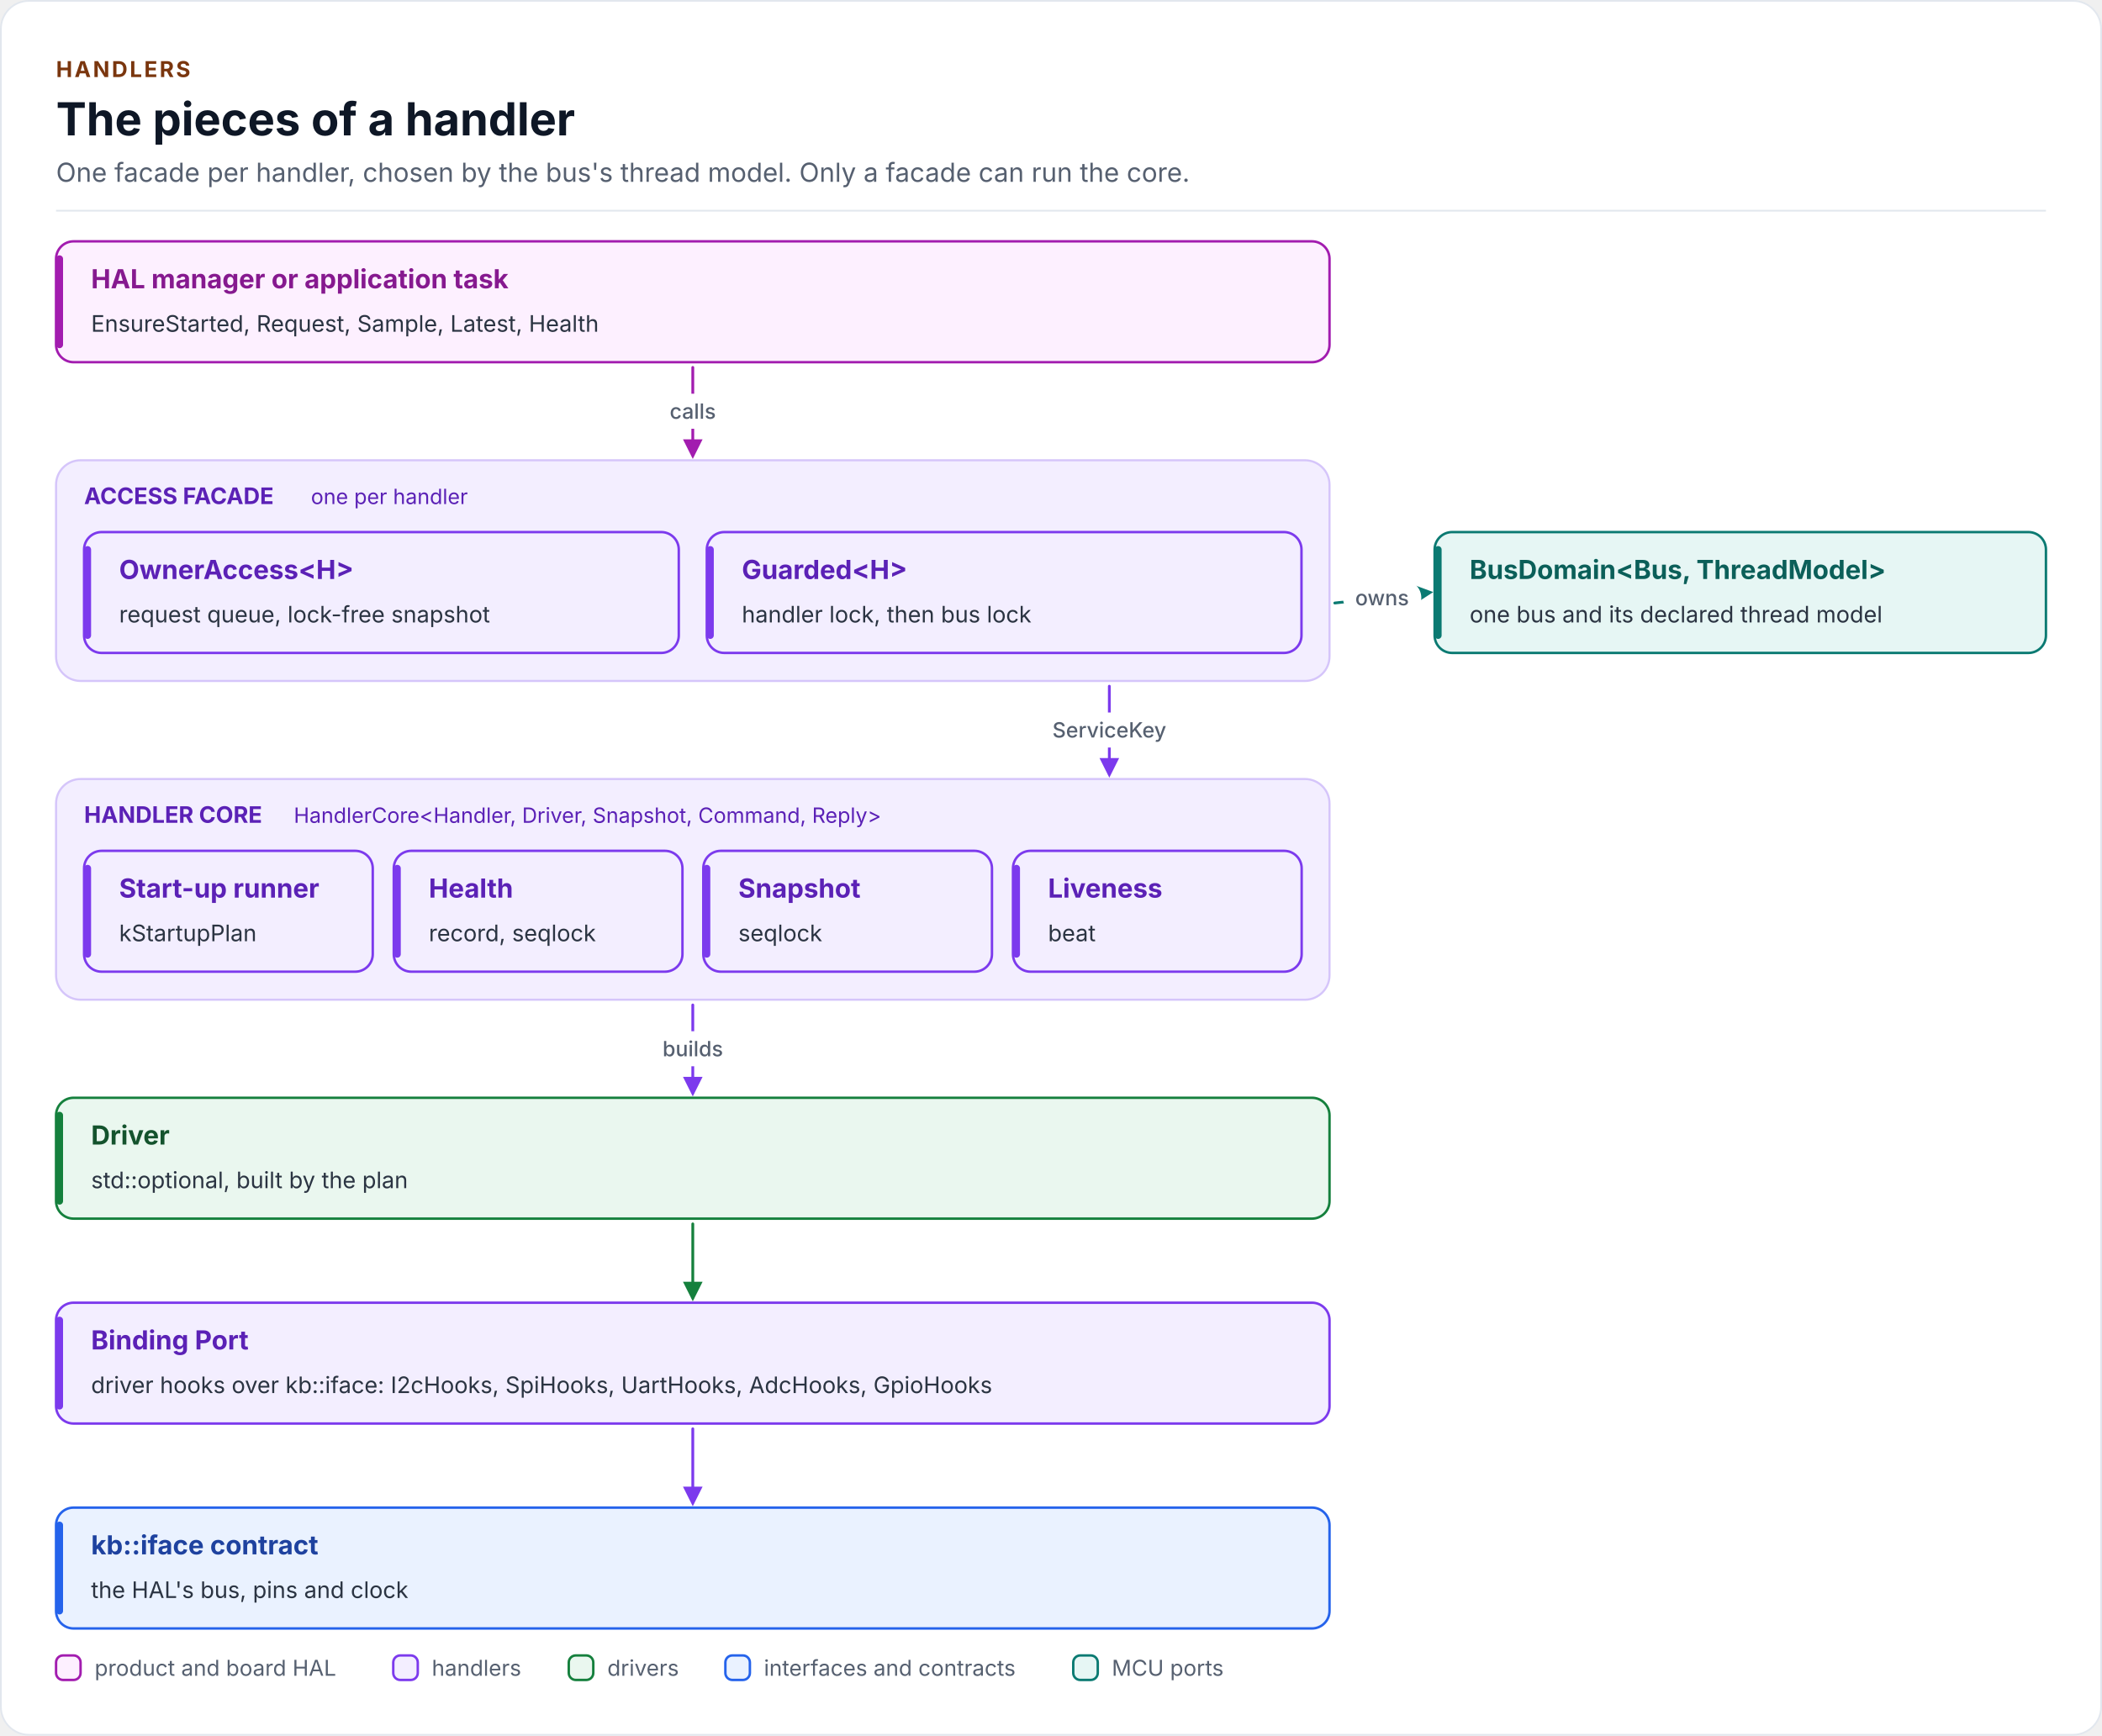
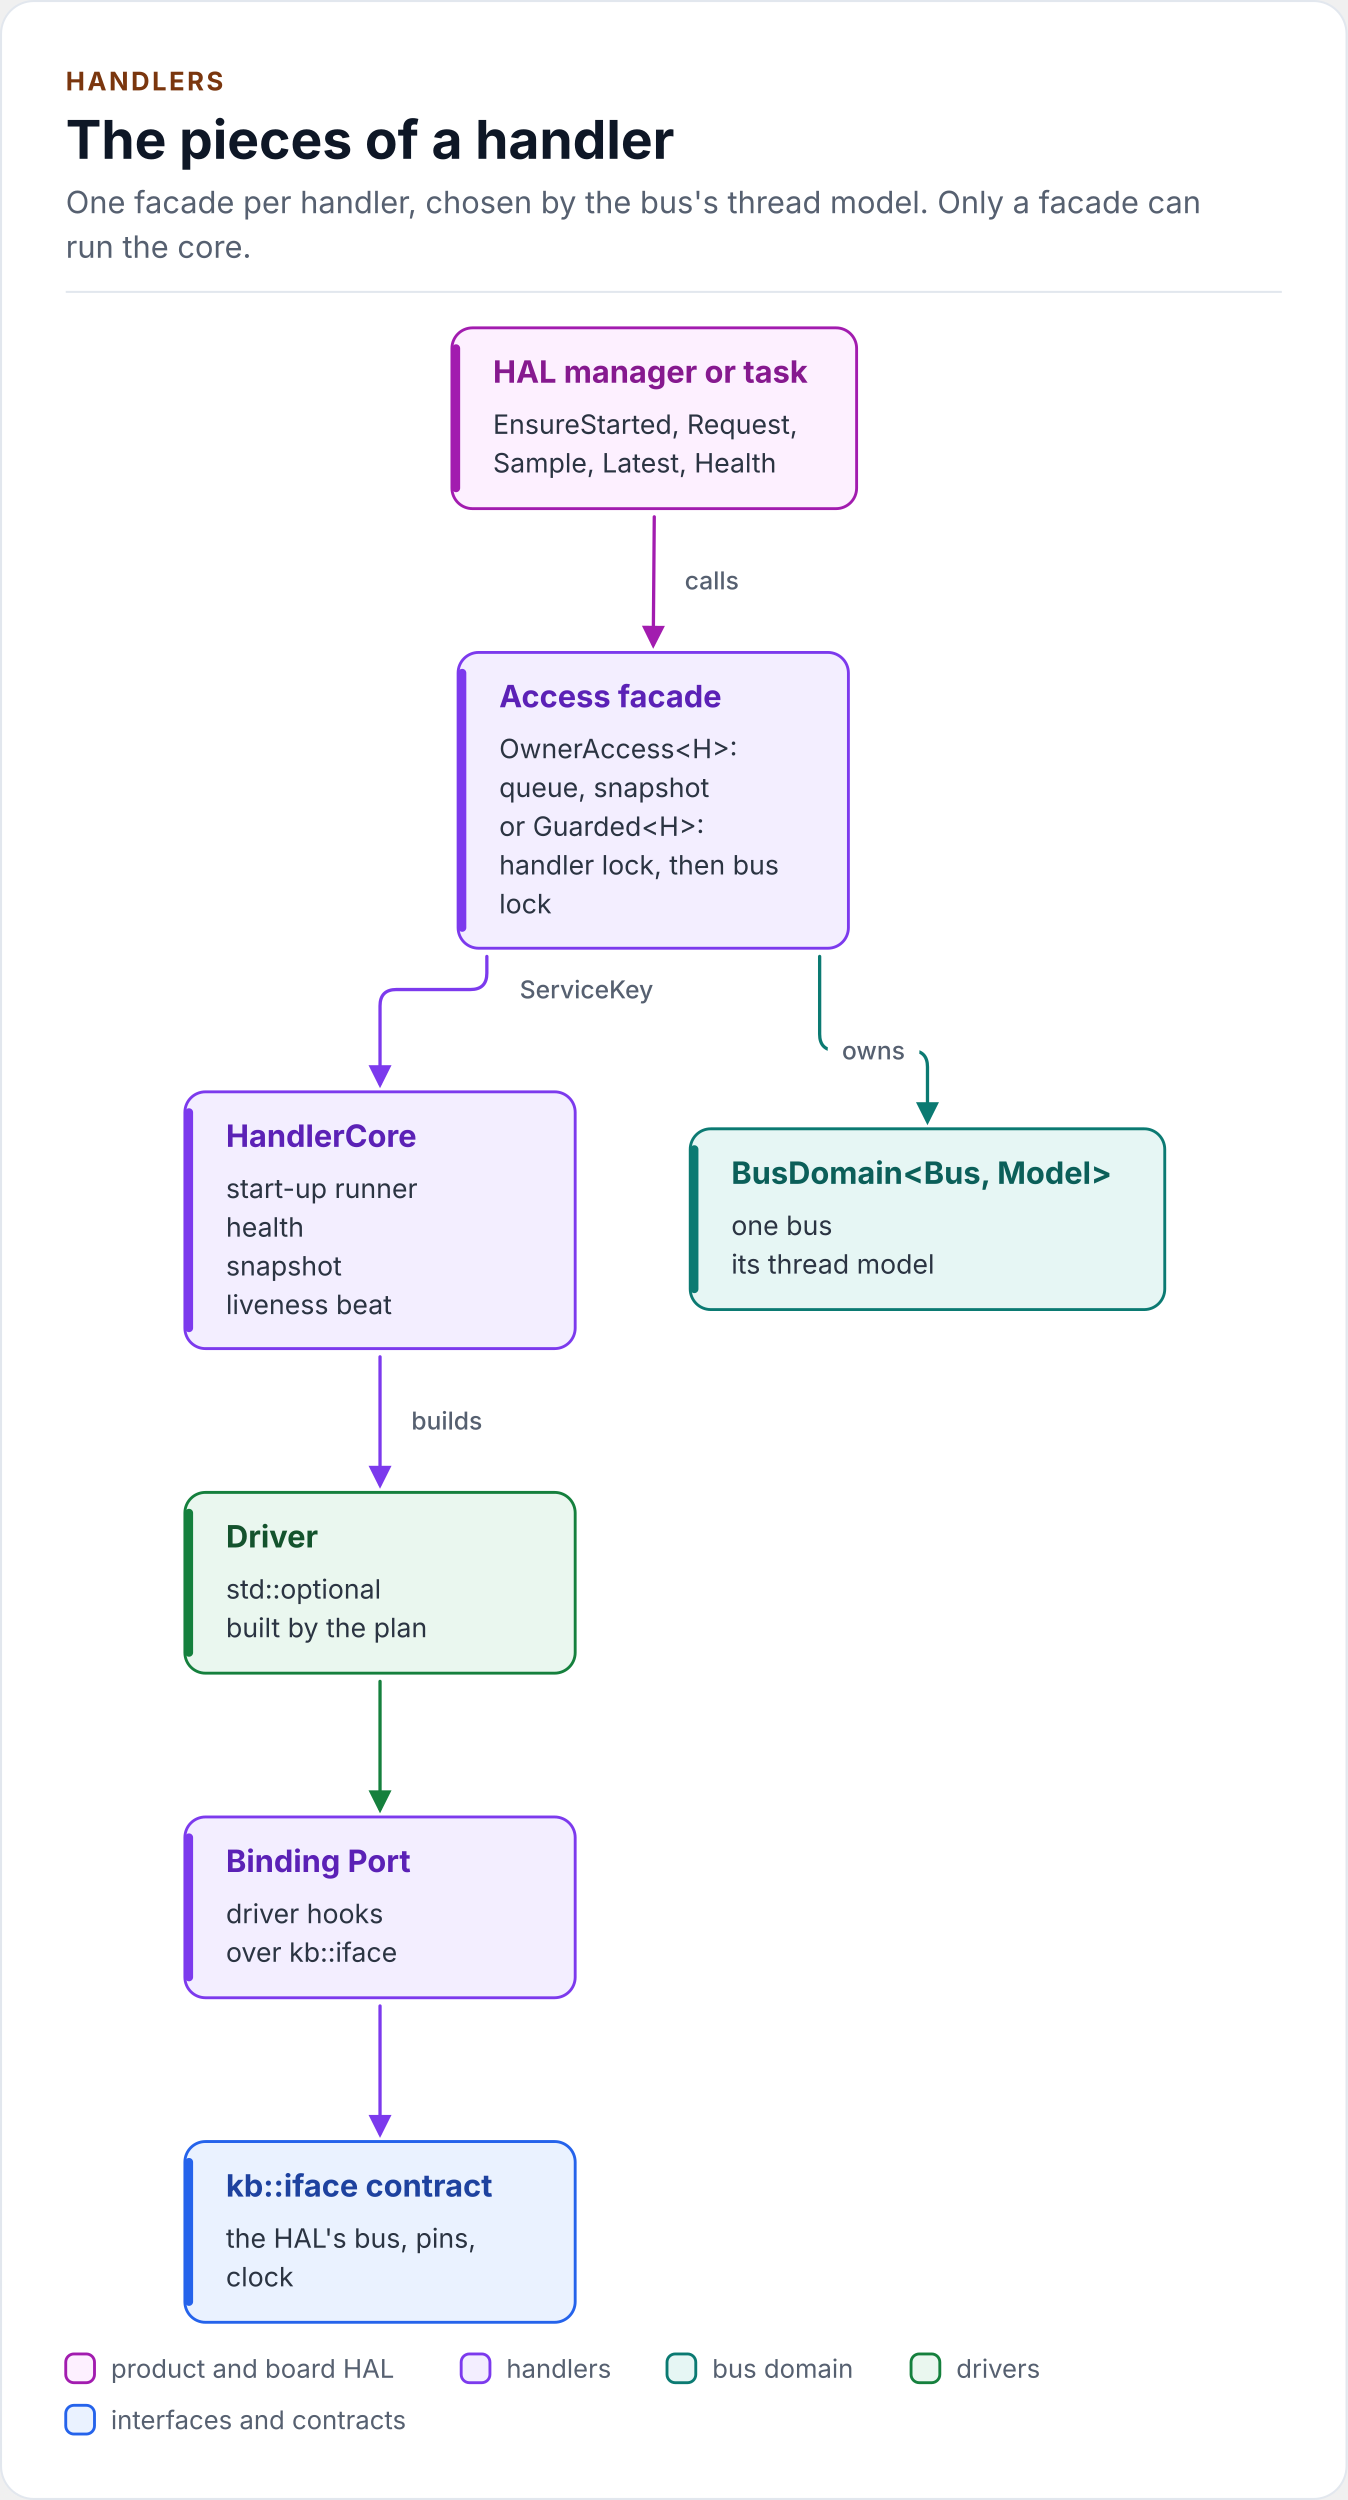
- <svg xmlns="http://www.w3.org/2000/svg" width="1200" height="991" viewBox="0 0 1200 991" role="img" aria-labelledby="handler-pieces-title handler-pieces-desc" font-family="Inter, 'Segoe UI', Roboto, 'Helvetica Neue', Arial, sans-serif">
+ <svg xmlns="http://www.w3.org/2000/svg" width="656" height="1217" viewBox="0 0 656 1217" role="img" aria-labelledby="handler-pieces-title handler-pieces-desc" font-family="Inter, 'Segoe UI', Roboto, 'Helvetica Neue', Arial, sans-serif">
  <defs>
-     <marker id="fk-arrow-green-strong" viewBox="0 0 10 10" refX="8" refY="5" markerWidth="7" markerHeight="7" orient="auto-start-reverse">
+     <marker id="handler-pieces-arrow-green-strong" viewBox="0 0 10 10" refX="8" refY="5" markerWidth="7" markerHeight="7" orient="auto-start-reverse">
      <path d="M0 0L10 5L0 10z" fill="#15803D" />
    </marker>
-     <marker id="fk-arrow-magenta-strong" viewBox="0 0 10 10" refX="8" refY="5" markerWidth="7" markerHeight="7" orient="auto-start-reverse">
+     <marker id="handler-pieces-arrow-magenta-strong" viewBox="0 0 10 10" refX="8" refY="5" markerWidth="7" markerHeight="7" orient="auto-start-reverse">
      <path d="M0 0L10 5L0 10z" fill="#A21CAF" />
    </marker>
-     <marker id="fk-arrow-teal-strong" viewBox="0 0 10 10" refX="8" refY="5" markerWidth="7" markerHeight="7" orient="auto-start-reverse">
+     <marker id="handler-pieces-arrow-teal-strong" viewBox="0 0 10 10" refX="8" refY="5" markerWidth="7" markerHeight="7" orient="auto-start-reverse">
      <path d="M0 0L10 5L0 10z" fill="#0B7A72" />
    </marker>
-     <marker id="fk-arrow-violet-strong" viewBox="0 0 10 10" refX="8" refY="5" markerWidth="7" markerHeight="7" orient="auto-start-reverse">
+     <marker id="handler-pieces-arrow-violet-strong" viewBox="0 0 10 10" refX="8" refY="5" markerWidth="7" markerHeight="7" orient="auto-start-reverse">
      <path d="M0 0L10 5L0 10z" fill="#7C3AED" />
    </marker>
  </defs>
-   <rect x="0.5" y="0.5" width="1199" height="990" rx="16" fill="#FFFFFF" stroke="#E2E7EE" />
+   <rect x="0.5" y="0.5" width="655" height="1216" rx="16" fill="#FFFFFF" stroke="#E2E7EE" />
  <text x="32" y="44" font-size="12.5" font-weight="700" letter-spacing="1.2" fill="#7A360E">HANDLERS</text>
  <text x="32" y="77.3" font-size="26" font-weight="700" fill="#0E1726">The pieces of a handler</text>
-   <text x="32" y="103.8" font-size="15" fill="#566070">One facade per handler, chosen by the bus's thread model. Only a facade can run the core.</text>
-   <rect x="32" y="119.8" width="1136" height="1" fill="#E2E7EE" />
-   <rect x="32" y="262.8" width="727" height="126" rx="14" fill="#F3EEFF" stroke="#D5C5FA" stroke-width="1.2" />
-   <rect x="32" y="444.8" width="727" height="126" rx="14" fill="#F3EEFF" stroke="#D5C5FA" stroke-width="1.2" />
-   <path d="M395.5 209.8 L395.5 259.8" fill="none" stroke="#A21CAF" stroke-width="1.6" stroke-linecap="round" stroke-linejoin="round" marker-end="url(#fk-arrow-magenta-strong)" />
-   <path d="M633.3 391.8 L633.3 441.8" fill="none" stroke="#7C3AED" stroke-width="1.6" stroke-linecap="round" stroke-linejoin="round" marker-end="url(#fk-arrow-violet-strong)" />
-   <path d="M395.5 573.8 L395.5 623.8" fill="none" stroke="#7C3AED" stroke-width="1.6" stroke-linecap="round" stroke-linejoin="round" marker-end="url(#fk-arrow-violet-strong)" />
-   <path d="M395.5 698.8 L395.5 740.8" fill="none" stroke="#15803D" stroke-width="1.6" stroke-linecap="round" stroke-linejoin="round" marker-end="url(#fk-arrow-green-strong)" />
-   <path d="M395.5 815.8 L395.5 857.8" fill="none" stroke="#7C3AED" stroke-width="1.6" stroke-linecap="round" stroke-linejoin="round" marker-end="url(#fk-arrow-violet-strong)" />
-   <path d="M762 344.3 L816 338.3" fill="none" stroke="#0B7A72" stroke-width="1.6" stroke-linecap="round" stroke-linejoin="round" marker-end="url(#fk-arrow-teal-strong)" />
-   <rect x="32" y="137.8" width="727" height="69" rx="10" fill="#FDF0FF" stroke="#A21CAF" stroke-width="1.4" />
-   <rect x="32" y="145.8" width="4" height="53" rx="2" fill="#A21CAF" />
-   <rect x="48" y="303.8" width="339.5" height="69" rx="10" fill="#F3EEFF" stroke="#7C3AED" stroke-width="1.4" />
-   <rect x="48" y="311.8" width="4" height="53" rx="2" fill="#7C3AED" />
-   <rect x="403.5" y="303.8" width="339.5" height="69" rx="10" fill="#F3EEFF" stroke="#7C3AED" stroke-width="1.4" />
-   <rect x="403.5" y="311.8" width="4" height="53" rx="2" fill="#7C3AED" />
-   <rect x="48" y="485.8" width="164.8" height="69" rx="10" fill="#F3EEFF" stroke="#7C3AED" stroke-width="1.4" />
-   <rect x="48" y="493.8" width="4" height="53" rx="2" fill="#7C3AED" />
-   <rect x="224.8" y="485.8" width="164.8" height="69" rx="10" fill="#F3EEFF" stroke="#7C3AED" stroke-width="1.4" />
-   <rect x="224.8" y="493.8" width="4" height="53" rx="2" fill="#7C3AED" />
-   <rect x="401.5" y="485.8" width="164.8" height="69" rx="10" fill="#F3EEFF" stroke="#7C3AED" stroke-width="1.4" />
-   <rect x="401.5" y="493.8" width="4" height="53" rx="2" fill="#7C3AED" />
-   <rect x="578.3" y="485.8" width="164.8" height="69" rx="10" fill="#F3EEFF" stroke="#7C3AED" stroke-width="1.4" />
-   <rect x="578.3" y="493.8" width="4" height="53" rx="2" fill="#7C3AED" />
-   <rect x="32" y="626.8" width="727" height="69" rx="10" fill="#EAF7EF" stroke="#15803D" stroke-width="1.4" />
-   <rect x="32" y="634.8" width="4" height="53" rx="2" fill="#15803D" />
-   <rect x="32" y="743.8" width="727" height="69" rx="10" fill="#F3EEFF" stroke="#7C3AED" stroke-width="1.4" />
-   <rect x="32" y="751.8" width="4" height="53" rx="2" fill="#7C3AED" />
-   <rect x="32" y="860.8" width="727" height="69" rx="10" fill="#EAF2FF" stroke="#2563EB" stroke-width="1.4" />
-   <rect x="32" y="868.8" width="4" height="53" rx="2" fill="#2563EB" />
-   <rect x="819" y="303.8" width="349" height="69" rx="10" fill="#E6F6F4" stroke="#0B7A72" stroke-width="1.4" />
-   <rect x="819" y="311.8" width="4" height="53" rx="2" fill="#0B7A72" />
-   <text x="52" y="164.6" font-size="15" font-weight="700" fill="#86198F">HAL manager or application task</text>
-   <text x="52" y="189.4" font-size="13" fill="#2B3442">EnsureStarted, Request, Sample, Latest, Health</text>
-   <text x="68" y="330.6" font-size="15" font-weight="700" fill="#5B21B6">OwnerAccess&lt;H&gt;</text>
-   <text x="68" y="355.4" font-size="13" fill="#2B3442">request queue, lock-free snapshot</text>
-   <text x="423.5" y="330.6" font-size="15" font-weight="700" fill="#5B21B6">Guarded&lt;H&gt;</text>
-   <text x="423.5" y="355.4" font-size="13" fill="#2B3442">handler lock, then bus lock</text>
-   <text x="48" y="287.8" font-size="13" font-weight="700" fill="#5B21B6">ACCESS FACADE</text>
-   <text x="177.5" y="287.8" font-size="12" fill="#5B21B6">one per handler</text>
-   <rect x="375.6" y="224.8" width="39.8" height="20" rx="10" fill="#FFFFFF" />
-   <text x="395.5" y="239.1" font-size="12" font-weight="500" text-anchor="middle" fill="#566070">calls</text>
-   <text x="68" y="512.5" font-size="15" font-weight="700" fill="#5B21B6">Start-up runner</text>
-   <text x="68" y="537.4" font-size="13" fill="#2B3442">kStartupPlan</text>
-   <text x="244.8" y="512.5" font-size="15" font-weight="700" fill="#5B21B6">Health</text>
-   <text x="244.8" y="537.4" font-size="13" fill="#2B3442">record, seqlock</text>
-   <text x="421.5" y="512.5" font-size="15" font-weight="700" fill="#5B21B6">Snapshot</text>
-   <text x="421.5" y="537.4" font-size="13" fill="#2B3442">seqlock</text>
-   <text x="598.3" y="512.5" font-size="15" font-weight="700" fill="#5B21B6">Liveness</text>
-   <text x="598.3" y="537.4" font-size="13" fill="#2B3442">beat</text>
-   <text x="48" y="469.8" font-size="13" font-weight="700" fill="#5B21B6">HANDLER CORE</text>
-   <text x="167.7" y="469.8" font-size="12" fill="#5B21B6">HandlerCore&lt;Handler, Driver, Snapshot, Command, Reply&gt;</text>
-   <rect x="592.5" y="406.8" width="81.5" height="20" rx="10" fill="#FFFFFF" />
-   <text x="633.3" y="421.1" font-size="12" font-weight="500" text-anchor="middle" fill="#566070">ServiceKey</text>
-   <text x="52" y="653.5" font-size="15" font-weight="700" fill="#14532D">Driver</text>
-   <text x="52" y="678.4" font-size="13" fill="#2B3442">std::optional, built by the plan</text>
-   <rect x="371.2" y="588.8" width="48.6" height="20" rx="10" fill="#FFFFFF" />
-   <text x="395.5" y="603.1" font-size="12" font-weight="500" text-anchor="middle" fill="#566070">builds</text>
-   <text x="52" y="770.5" font-size="15" font-weight="700" fill="#5B21B6">Binding Port</text>
-   <text x="52" y="795.4" font-size="13" fill="#2B3442">driver hooks over kb::iface: I2cHooks, SpiHooks, UartHooks, AdcHooks, GpioHooks</text>
-   <text x="52" y="887.5" font-size="15" font-weight="700" fill="#1E429F">kb::iface contract</text>
-   <text x="52" y="912.4" font-size="13" fill="#2B3442">the HAL's bus, pins and clock</text>
-   <text x="839" y="330.6" font-size="15" font-weight="700" fill="#0B5F59">BusDomain&lt;Bus, ThreadModel&gt;</text>
-   <text x="839" y="355.4" font-size="13" fill="#2B3442">one bus and its declared thread model</text>
-   <rect x="766.7" y="331.3" width="44.7" height="20" rx="10" fill="#FFFFFF" />
-   <text x="789" y="345.6" font-size="12" font-weight="500" text-anchor="middle" fill="#566070">owns</text>
-   <rect x="32" y="945.2" width="14" height="14" rx="4" fill="#FDF0FF" stroke="#A21CAF" stroke-width="1.4" />
-   <text x="54" y="956.8" font-size="12.5" fill="#566070">product and board HAL</text>
-   <rect x="224.5" y="945.2" width="14" height="14" rx="4" fill="#F3EEFF" stroke="#7C3AED" stroke-width="1.4" />
-   <text x="246.5" y="956.8" font-size="12.5" fill="#566070">handlers</text>
-   <rect x="324.7" y="945.2" width="14" height="14" rx="4" fill="#EAF7EF" stroke="#15803D" stroke-width="1.4" />
-   <text x="346.7" y="956.8" font-size="12.5" fill="#566070">drivers</text>
-   <rect x="414.1" y="945.2" width="14" height="14" rx="4" fill="#EAF2FF" stroke="#2563EB" stroke-width="1.4" />
-   <text x="436.1" y="956.8" font-size="12.5" fill="#566070">interfaces and contracts</text>
-   <rect x="612.7" y="945.2" width="14" height="14" rx="4" fill="#E6F6F4" stroke="#0B7A72" stroke-width="1.4" />
-   <text x="634.7" y="956.8" font-size="12.5" fill="#566070">MCU ports</text>
+   <text x="32" y="103.8" font-size="15" fill="#566070">One facade per handler, chosen by the bus's thread model. Only a facade can</text>
+   <text x="32" y="125.5" font-size="15" fill="#566070">run the core.</text>
+   <rect x="32" y="141.6" width="592" height="1" fill="#E2E7EE" />
+   <path d="M318.5 251.6 L318 313.6" fill="none" stroke="#A21CAF" stroke-width="1.6" stroke-linecap="round" stroke-linejoin="round" marker-end="url(#handler-pieces-arrow-magenta-strong)" />
+   <path d="M237 465.6 L237 473.7 Q237 481.7 229 481.7 L193 481.7 Q185 481.7 185 489.7 L185 527.5" fill="none" stroke="#7C3AED" stroke-width="1.6" stroke-linecap="round" stroke-linejoin="round" marker-end="url(#handler-pieces-arrow-violet-strong)" />
+   <path d="M399 465.6 L399 503.4 Q399 511.4 407 511.4 L443.5 511.4 Q451.5 511.4 451.5 519.4 L451.5 545.5" fill="none" stroke="#0B7A72" stroke-width="1.6" stroke-linecap="round" stroke-linejoin="round" marker-end="url(#handler-pieces-arrow-teal-strong)" />
+   <path d="M185 660.5 L185 722.5" fill="none" stroke="#7C3AED" stroke-width="1.6" stroke-linecap="round" stroke-linejoin="round" marker-end="url(#handler-pieces-arrow-violet-strong)" />
+   <path d="M185 818.5 L185 880.5" fill="none" stroke="#15803D" stroke-width="1.6" stroke-linecap="round" stroke-linejoin="round" marker-end="url(#handler-pieces-arrow-green-strong)" />
+   <path d="M185 976.5 L185 1038.5" fill="none" stroke="#7C3AED" stroke-width="1.6" stroke-linecap="round" stroke-linejoin="round" marker-end="url(#handler-pieces-arrow-violet-strong)" />
+   <rect x="220" y="159.6" width="197" height="88" rx="10" fill="#FDF0FF" stroke="#A21CAF" stroke-width="1.4" />
+   <rect x="220" y="167.6" width="4" height="72" rx="2" fill="#A21CAF" />
+   <rect x="223" y="317.6" width="190" height="144" rx="10" fill="#F3EEFF" stroke="#7C3AED" stroke-width="1.4" />
+   <rect x="223" y="325.6" width="4" height="128" rx="2" fill="#7C3AED" />
+   <rect x="90" y="531.5" width="190" height="125" rx="10" fill="#F3EEFF" stroke="#7C3AED" stroke-width="1.4" />
+   <rect x="90" y="539.5" width="4" height="109" rx="2" fill="#7C3AED" />
+   <rect x="336" y="549.5" width="231" height="88" rx="10" fill="#E6F6F4" stroke="#0B7A72" stroke-width="1.4" />
+   <rect x="336" y="557.5" width="4" height="72" rx="2" fill="#0B7A72" />
+   <rect x="90" y="726.5" width="190" height="88" rx="10" fill="#EAF7EF" stroke="#15803D" stroke-width="1.4" />
+   <rect x="90" y="734.5" width="4" height="72" rx="2" fill="#15803D" />
+   <rect x="90" y="884.5" width="190" height="88" rx="10" fill="#F3EEFF" stroke="#7C3AED" stroke-width="1.4" />
+   <rect x="90" y="892.5" width="4" height="72" rx="2" fill="#7C3AED" />
+   <rect x="90" y="1042.5" width="190" height="88" rx="10" fill="#EAF2FF" stroke="#2563EB" stroke-width="1.4" />
+   <rect x="90" y="1050.5" width="4" height="72" rx="2" fill="#2563EB" />
+   <text x="240" y="186.3" font-size="15" font-weight="700" fill="#86198F">HAL manager or task</text>
+   <text x="240" y="211.2" font-size="13" fill="#2B3442">EnsureStarted, Request,</text>
+   <text x="240" y="230" font-size="13" fill="#2B3442">Sample, Latest, Health</text>
+   <text x="243" y="344.3" font-size="15" font-weight="700" fill="#5B21B6">Access facade</text>
+   <text x="243" y="369.1" font-size="13" fill="#2B3442">OwnerAccess&lt;H&gt;:</text>
+   <text x="243" y="388" font-size="13" fill="#2B3442">queue, snapshot</text>
+   <text x="243" y="406.9" font-size="13" fill="#2B3442">or Guarded&lt;H&gt;:</text>
+   <text x="243" y="425.7" font-size="13" fill="#2B3442">handler lock, then bus</text>
+   <text x="243" y="444.6" font-size="13" fill="#2B3442">lock</text>
+   <text x="110" y="558.3" font-size="15" font-weight="700" fill="#5B21B6">HandlerCore</text>
+   <text x="110" y="583.2" font-size="13" fill="#2B3442">start-up runner</text>
+   <text x="110" y="602" font-size="13" fill="#2B3442">health</text>
+   <text x="110" y="620.9" font-size="13" fill="#2B3442">snapshot</text>
+   <text x="110" y="639.7" font-size="13" fill="#2B3442">liveness beat</text>
+   <text x="356" y="576.3" font-size="15" font-weight="700" fill="#0B5F59">BusDomain&lt;Bus, Model&gt;</text>
+   <text x="356" y="601.2" font-size="13" fill="#2B3442">one bus</text>
+   <text x="356" y="620" font-size="13" fill="#2B3442">its thread model</text>
+   <text x="110" y="753.3" font-size="15" font-weight="700" fill="#14532D">Driver</text>
+   <text x="110" y="778.2" font-size="13" fill="#2B3442">std::optional</text>
+   <text x="110" y="797" font-size="13" fill="#2B3442">built by the plan</text>
+   <text x="110" y="911.3" font-size="15" font-weight="700" fill="#5B21B6">Binding Port</text>
+   <text x="110" y="936.2" font-size="13" fill="#2B3442">driver hooks</text>
+   <text x="110" y="955" font-size="13" fill="#2B3442">over kb::iface</text>
+   <text x="110" y="1069.3" font-size="15" font-weight="700" fill="#1E429F">kb::iface contract</text>
+   <text x="110" y="1094.2" font-size="13" fill="#2B3442">the HAL's bus, pins,</text>
+   <text x="110" y="1113" font-size="13" fill="#2B3442">clock</text>
+   <rect x="326.6" y="272.6" width="39.8" height="20" rx="10" fill="#FFFFFF" />
+   <text x="346.5" y="286.9" font-size="12" font-weight="500" text-anchor="middle" fill="#566070">calls</text>
+   <rect x="244.8" y="471.7" width="81.5" height="20" rx="10" fill="#FFFFFF" />
+   <text x="285.5" y="486" font-size="12" font-weight="500" text-anchor="middle" fill="#566070">ServiceKey</text>
+   <rect x="402.9" y="501.4" width="44.7" height="20" rx="10" fill="#FFFFFF" />
+   <text x="425.2" y="515.7" font-size="12" font-weight="500" text-anchor="middle" fill="#566070">owns</text>
+   <rect x="193.2" y="681.5" width="48.6" height="20" rx="10" fill="#FFFFFF" />
+   <text x="217.5" y="695.9" font-size="12" font-weight="500" text-anchor="middle" fill="#566070">builds</text>
+   <rect x="32" y="1145.9" width="14" height="14" rx="4" fill="#FDF0FF" stroke="#A21CAF" stroke-width="1.4" />
+   <text x="54" y="1157.5" font-size="12.5" fill="#566070">product and board HAL</text>
+   <rect x="224.5" y="1145.9" width="14" height="14" rx="4" fill="#F3EEFF" stroke="#7C3AED" stroke-width="1.4" />
+   <text x="246.5" y="1157.5" font-size="12.5" fill="#566070">handlers</text>
+   <rect x="324.7" y="1145.9" width="14" height="14" rx="4" fill="#E6F6F4" stroke="#0B7A72" stroke-width="1.4" />
+   <text x="346.7" y="1157.5" font-size="12.5" fill="#566070">bus domain</text>
+   <rect x="443.5" y="1145.9" width="14" height="14" rx="4" fill="#EAF7EF" stroke="#15803D" stroke-width="1.4" />
+   <text x="465.5" y="1157.5" font-size="12.5" fill="#566070">drivers</text>
+   <rect x="32" y="1170.9" width="14" height="14" rx="4" fill="#EAF2FF" stroke="#2563EB" stroke-width="1.4" />
+   <text x="54" y="1182.5" font-size="12.5" fill="#566070">interfaces and contracts</text>
</svg>
